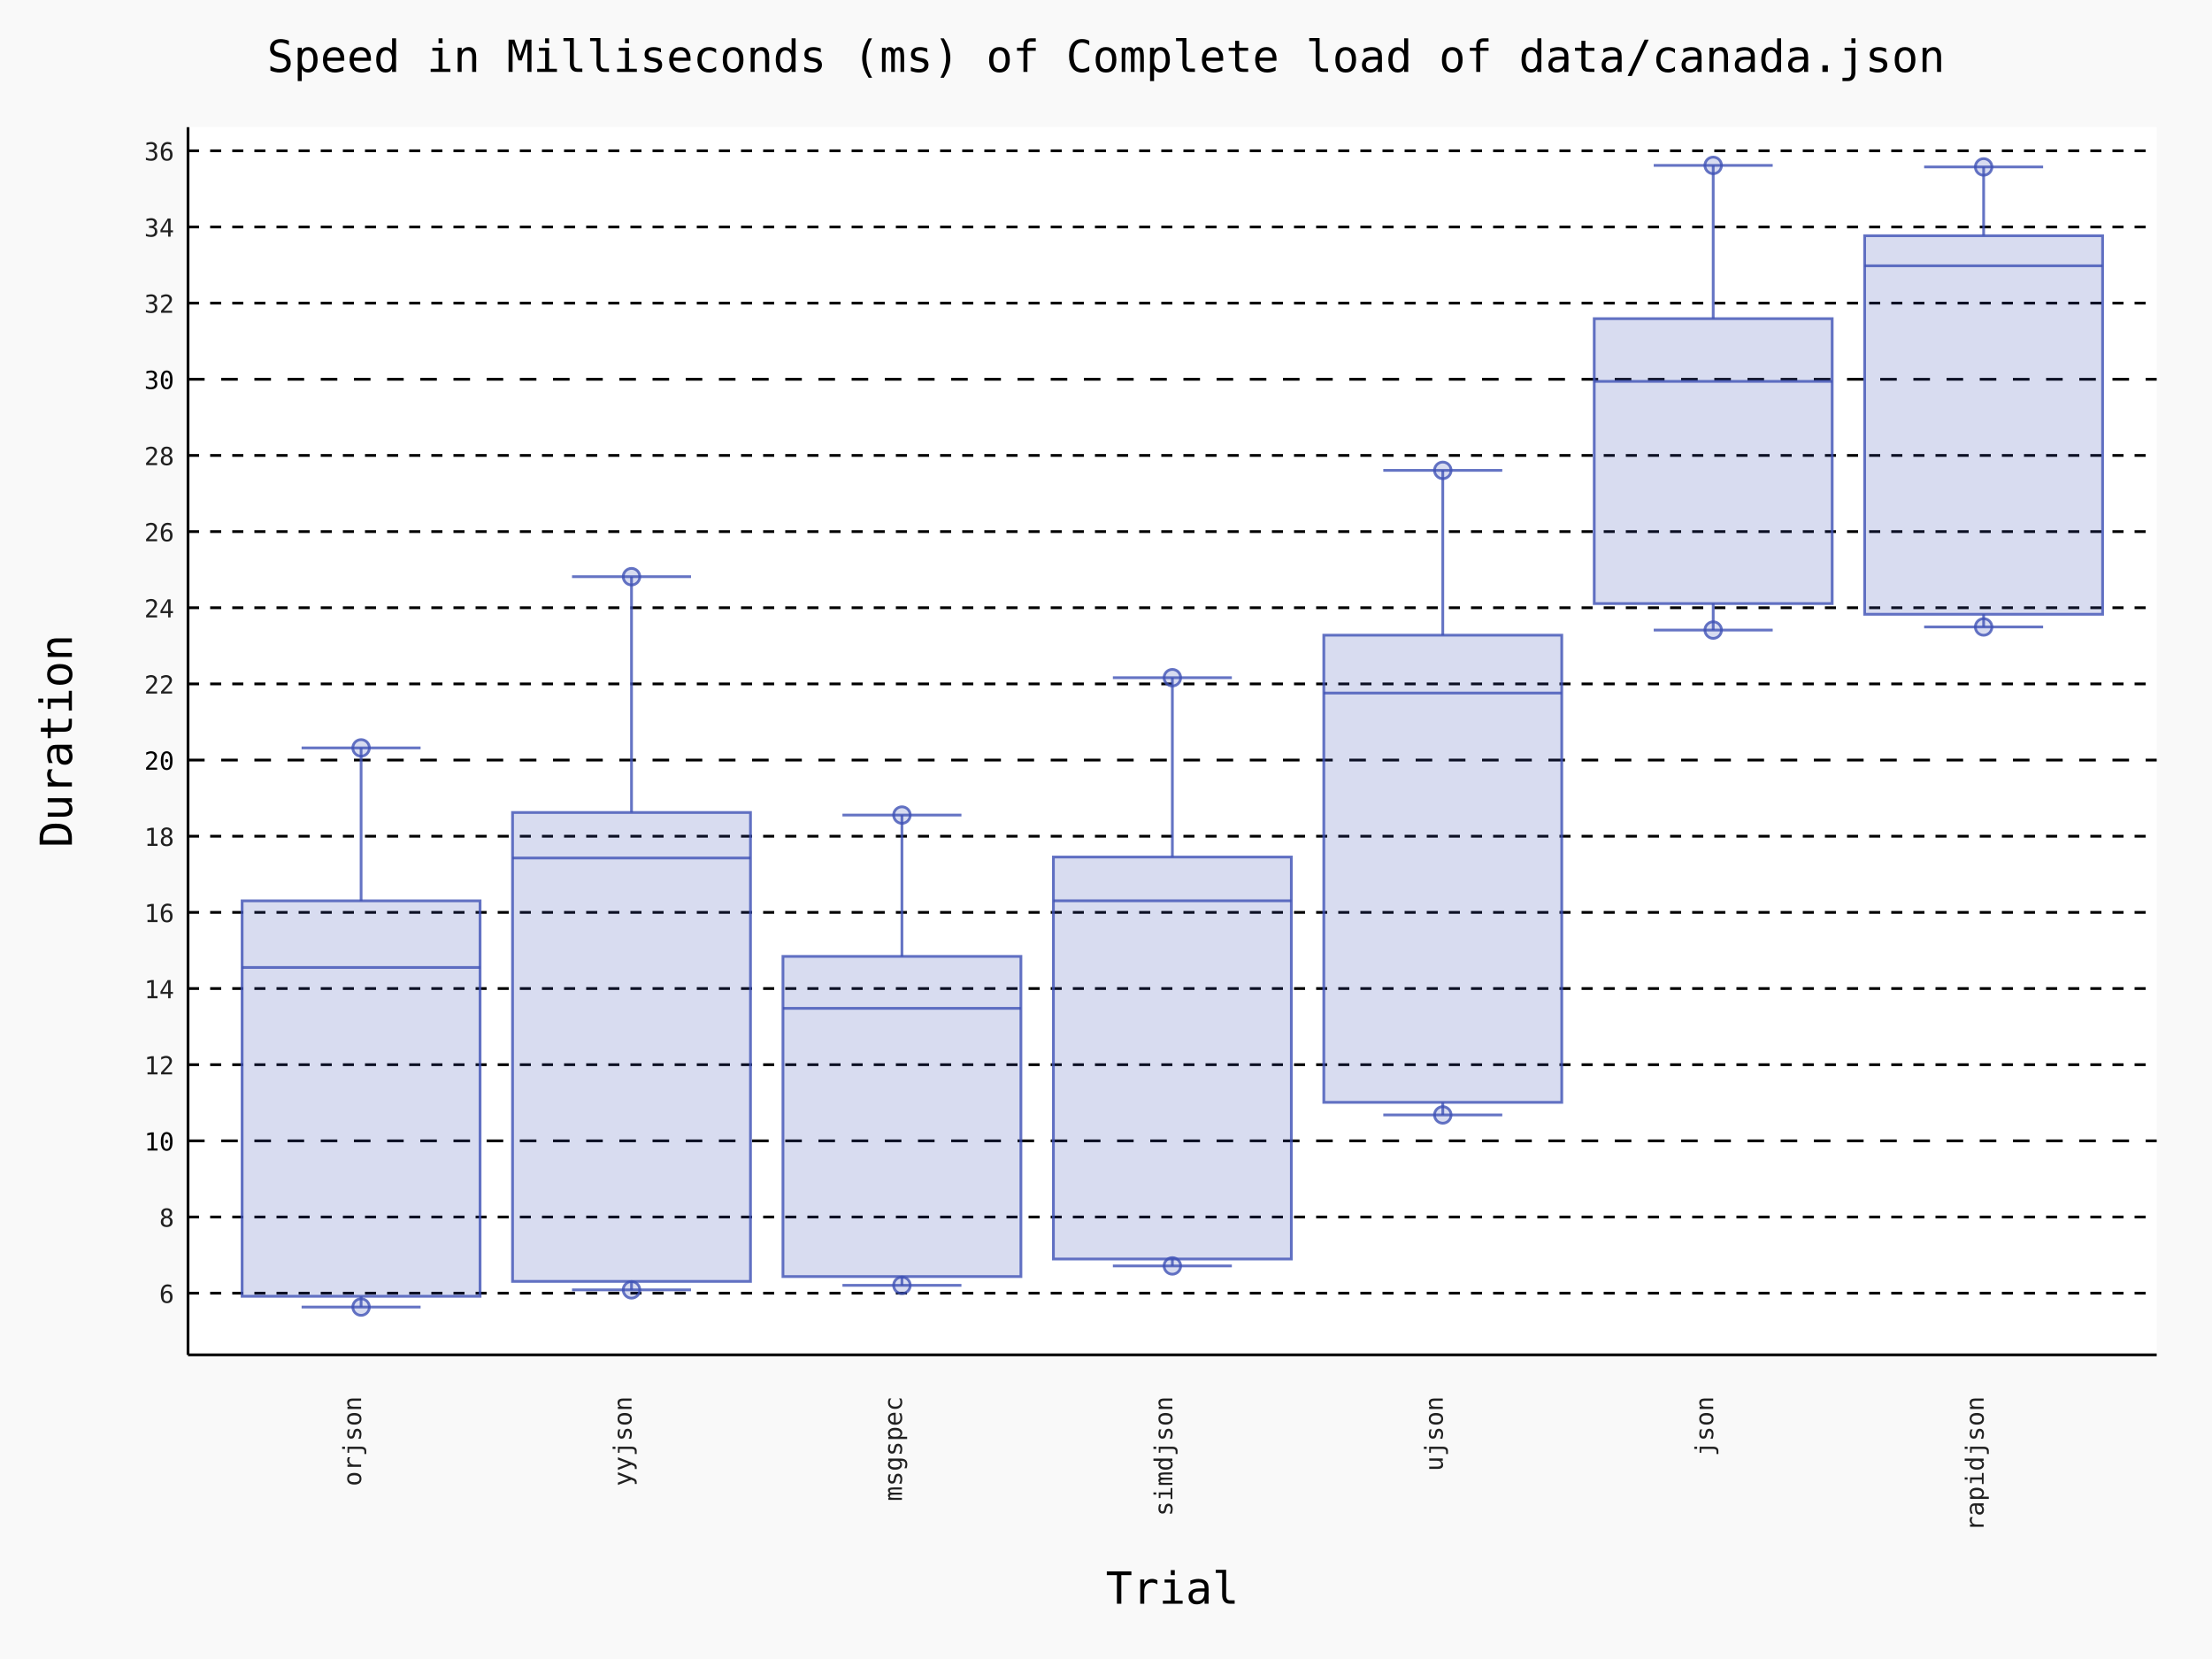
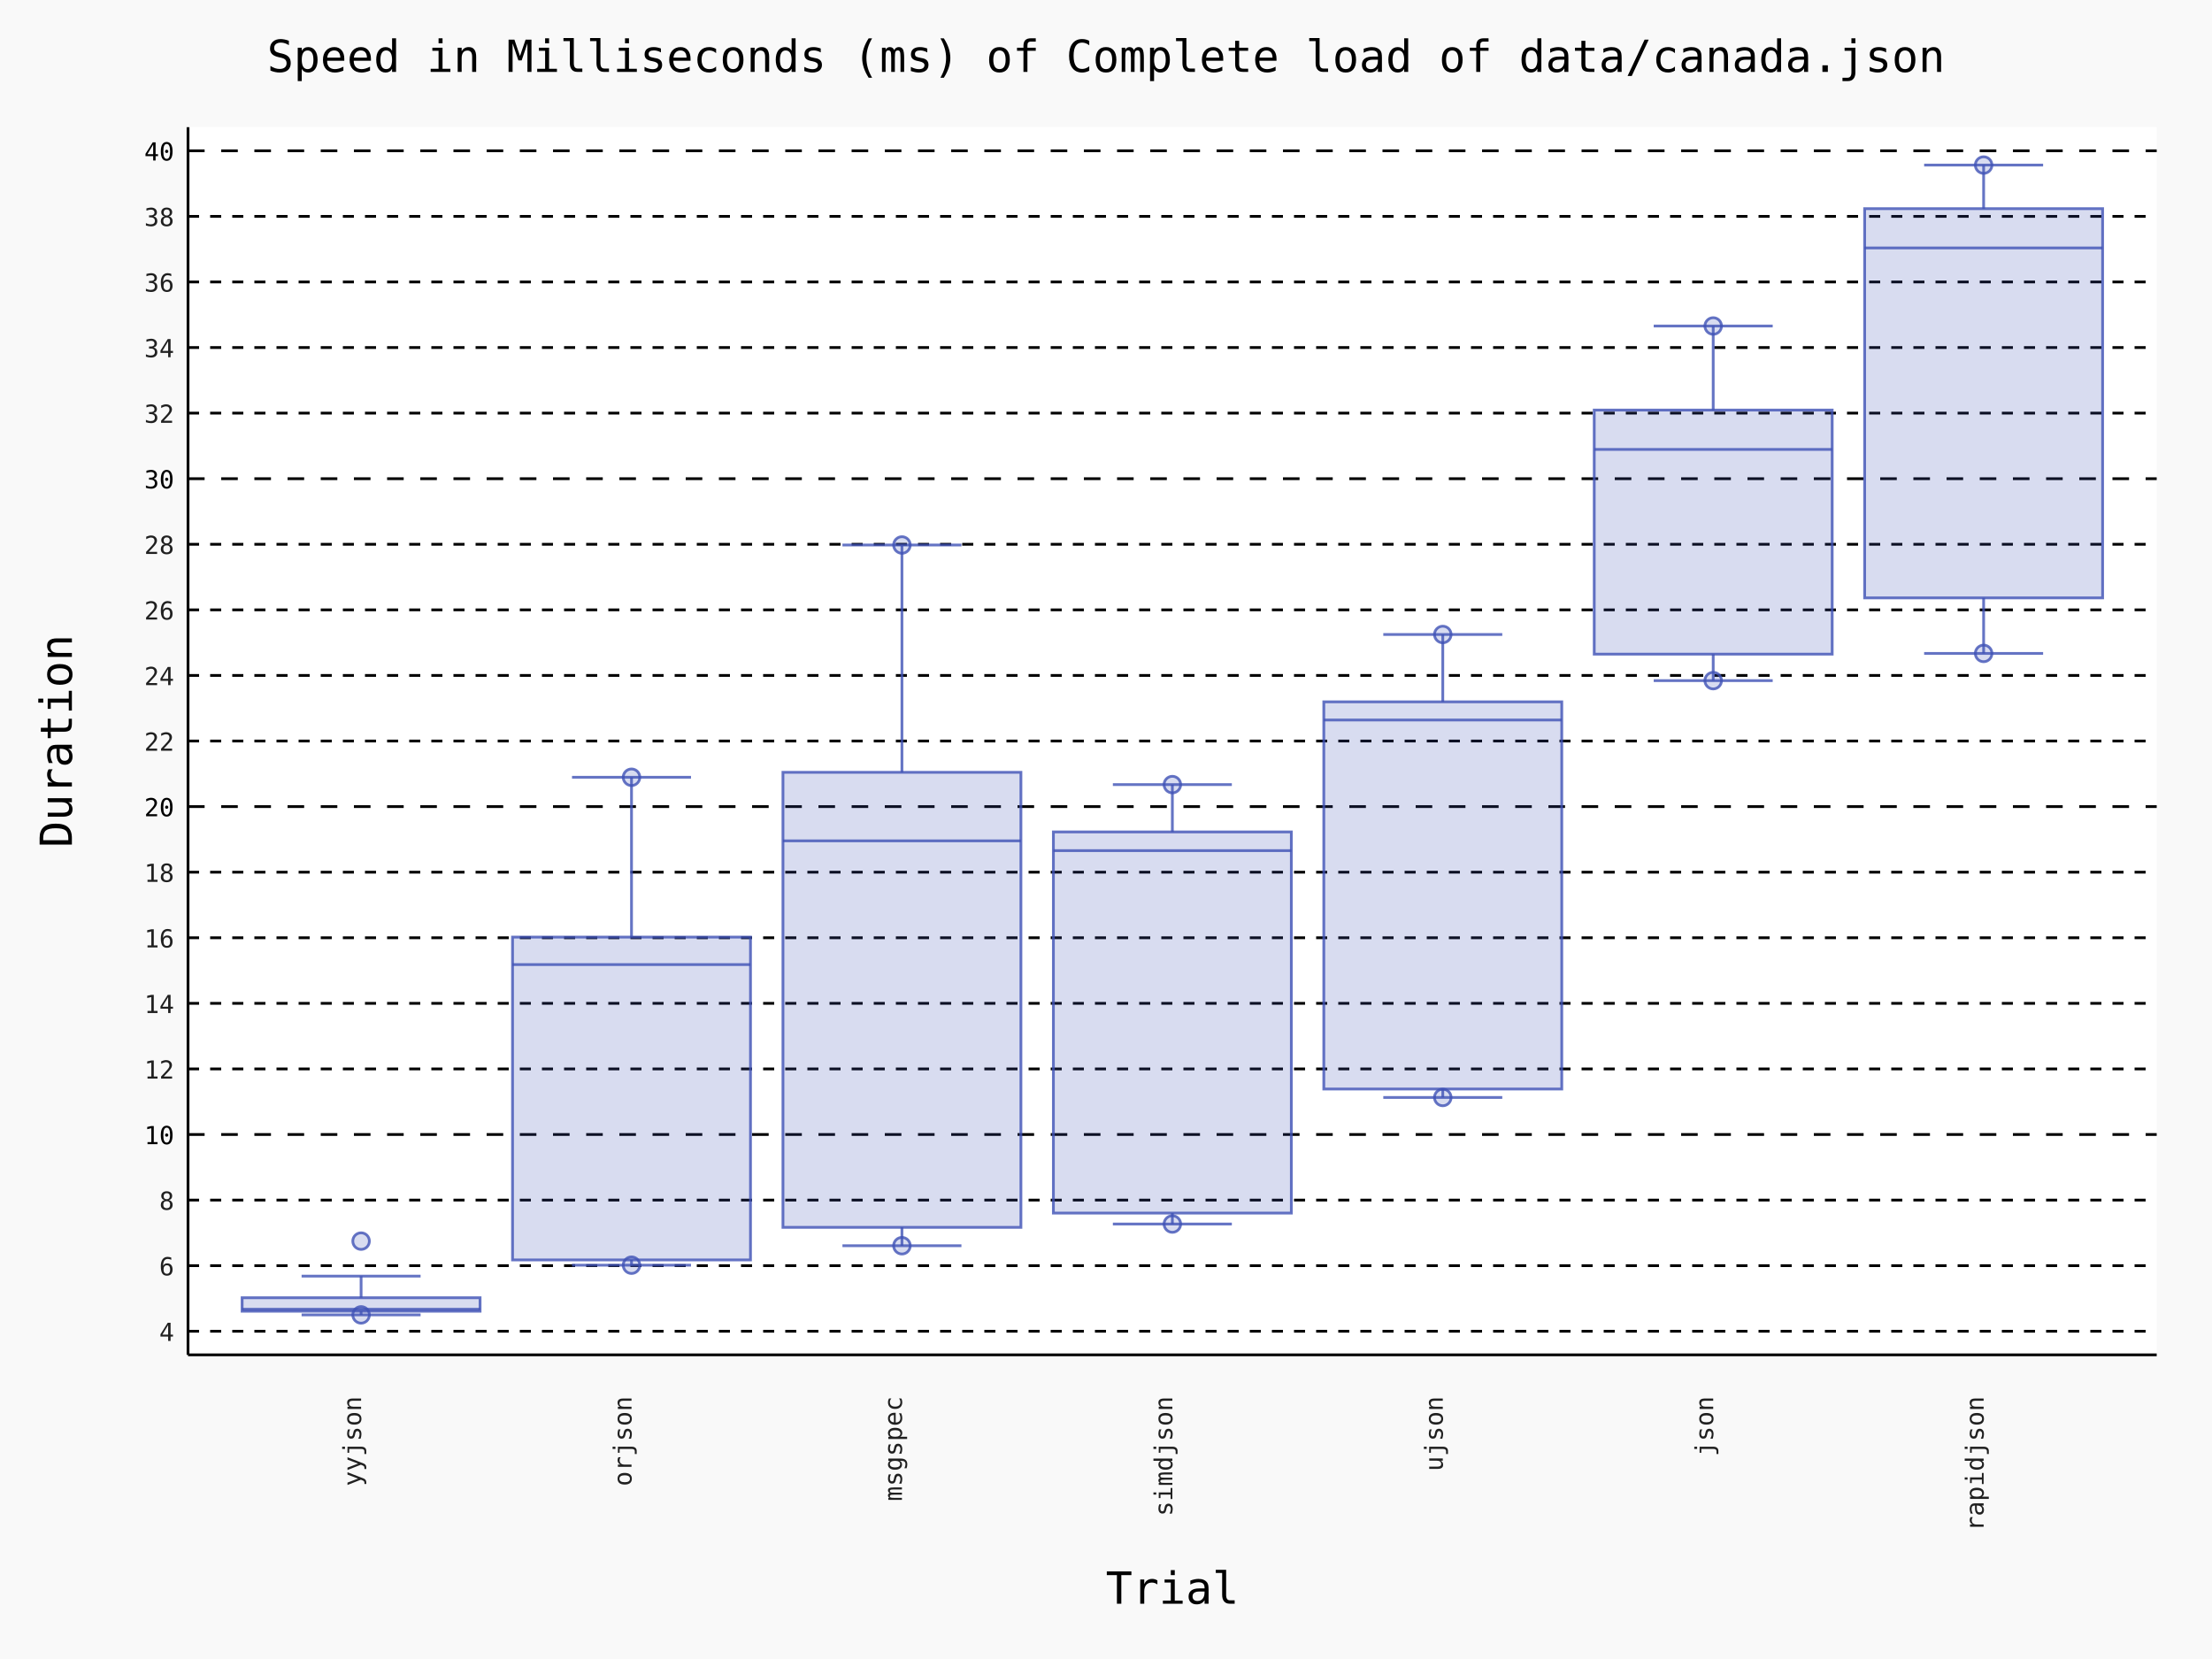
- <svg xmlns="http://www.w3.org/2000/svg" id="chart-11324f97-c682-4d9a-8ddb-fa06cfcb9feb" class="pygal-chart" viewBox="0 0 800 600">
+ <svg xmlns="http://www.w3.org/2000/svg" id="chart-8a5ea3bb-b44e-48c2-90ff-0b09fedede7c" class="pygal-chart" viewBox="0 0 800 600">
  <defs>
-     <style type="text/css">#chart-11324f97-c682-4d9a-8ddb-fa06cfcb9feb{-webkit-user-select:none;-webkit-font-smoothing:antialiased;font-family:Consolas,"Deja Vu Sans Mono","Bitstream Vera Sans Mono","Courier New",monospace}#chart-11324f97-c682-4d9a-8ddb-fa06cfcb9feb .title{font-family:Consolas,"Deja Vu Sans Mono","Bitstream Vera Sans Mono","Courier New",monospace;font-size:16px}#chart-11324f97-c682-4d9a-8ddb-fa06cfcb9feb .legends .legend text{font-family:Consolas,"Deja Vu Sans Mono","Bitstream Vera Sans Mono","Courier New",monospace;font-size:14px}#chart-11324f97-c682-4d9a-8ddb-fa06cfcb9feb .axis text{font-family:Consolas,"Deja Vu Sans Mono","Bitstream Vera Sans Mono","Courier New",monospace;font-size:10px}#chart-11324f97-c682-4d9a-8ddb-fa06cfcb9feb .axis text.major{font-family:Consolas,"Deja Vu Sans Mono","Bitstream Vera Sans Mono","Courier New",monospace;font-size:10px}#chart-11324f97-c682-4d9a-8ddb-fa06cfcb9feb .text-overlay text.value{font-family:Consolas,"Deja Vu Sans Mono","Bitstream Vera Sans Mono","Courier New",monospace;font-size:16px}#chart-11324f97-c682-4d9a-8ddb-fa06cfcb9feb .text-overlay text.label{font-family:Consolas,"Deja Vu Sans Mono","Bitstream Vera Sans Mono","Courier New",monospace;font-size:10px}#chart-11324f97-c682-4d9a-8ddb-fa06cfcb9feb .tooltip{font-family:Consolas,"Deja Vu Sans Mono","Bitstream Vera Sans Mono","Courier New",monospace;font-size:14px}#chart-11324f97-c682-4d9a-8ddb-fa06cfcb9feb text.no_data{font-family:Consolas,"Deja Vu Sans Mono","Bitstream Vera Sans Mono","Courier New",monospace;font-size:64px}
- #chart-11324f97-c682-4d9a-8ddb-fa06cfcb9feb{background-color:rgba(249,249,249,1)}#chart-11324f97-c682-4d9a-8ddb-fa06cfcb9feb path,#chart-11324f97-c682-4d9a-8ddb-fa06cfcb9feb line,#chart-11324f97-c682-4d9a-8ddb-fa06cfcb9feb rect,#chart-11324f97-c682-4d9a-8ddb-fa06cfcb9feb circle{-webkit-transition:150ms;-moz-transition:150ms;transition:150ms}#chart-11324f97-c682-4d9a-8ddb-fa06cfcb9feb .graph &gt; .background{fill:rgba(249,249,249,1)}#chart-11324f97-c682-4d9a-8ddb-fa06cfcb9feb .plot &gt; .background{fill:rgba(255,255,255,1)}#chart-11324f97-c682-4d9a-8ddb-fa06cfcb9feb .graph{fill:rgba(0,0,0,.87)}#chart-11324f97-c682-4d9a-8ddb-fa06cfcb9feb text.no_data{fill:rgba(0,0,0,1)}#chart-11324f97-c682-4d9a-8ddb-fa06cfcb9feb .title{fill:rgba(0,0,0,1)}#chart-11324f97-c682-4d9a-8ddb-fa06cfcb9feb .legends .legend text{fill:rgba(0,0,0,.87)}#chart-11324f97-c682-4d9a-8ddb-fa06cfcb9feb .legends .legend:hover text{fill:rgba(0,0,0,1)}#chart-11324f97-c682-4d9a-8ddb-fa06cfcb9feb .axis .line{stroke:rgba(0,0,0,1)}#chart-11324f97-c682-4d9a-8ddb-fa06cfcb9feb .axis .guide.line{stroke:rgba(0,0,0,.54)}#chart-11324f97-c682-4d9a-8ddb-fa06cfcb9feb .axis .major.line{stroke:rgba(0,0,0,.87)}#chart-11324f97-c682-4d9a-8ddb-fa06cfcb9feb .axis text.major{fill:rgba(0,0,0,1)}#chart-11324f97-c682-4d9a-8ddb-fa06cfcb9feb .axis.y .guides:hover .guide.line,#chart-11324f97-c682-4d9a-8ddb-fa06cfcb9feb .line-graph .axis.x .guides:hover .guide.line,#chart-11324f97-c682-4d9a-8ddb-fa06cfcb9feb .stackedline-graph .axis.x .guides:hover .guide.line,#chart-11324f97-c682-4d9a-8ddb-fa06cfcb9feb .xy-graph .axis.x .guides:hover .guide.line{stroke:rgba(0,0,0,1)}#chart-11324f97-c682-4d9a-8ddb-fa06cfcb9feb .axis .guides:hover text{fill:rgba(0,0,0,1)}#chart-11324f97-c682-4d9a-8ddb-fa06cfcb9feb .reactive{fill-opacity:.7;stroke-opacity:.8;stroke-width:1}#chart-11324f97-c682-4d9a-8ddb-fa06cfcb9feb .ci{stroke:rgba(0,0,0,.87)}#chart-11324f97-c682-4d9a-8ddb-fa06cfcb9feb .reactive.active,#chart-11324f97-c682-4d9a-8ddb-fa06cfcb9feb .active .reactive{fill-opacity:.8;stroke-opacity:.9;stroke-width:4}#chart-11324f97-c682-4d9a-8ddb-fa06cfcb9feb .ci .reactive.active{stroke-width:1.5}#chart-11324f97-c682-4d9a-8ddb-fa06cfcb9feb .series text{fill:rgba(0,0,0,1)}#chart-11324f97-c682-4d9a-8ddb-fa06cfcb9feb .tooltip rect{fill:rgba(255,255,255,1);stroke:rgba(0,0,0,1);-webkit-transition:opacity 150ms;-moz-transition:opacity 150ms;transition:opacity 150ms}#chart-11324f97-c682-4d9a-8ddb-fa06cfcb9feb .tooltip .label{fill:rgba(0,0,0,.87)}#chart-11324f97-c682-4d9a-8ddb-fa06cfcb9feb .tooltip .label{fill:rgba(0,0,0,.87)}#chart-11324f97-c682-4d9a-8ddb-fa06cfcb9feb .tooltip .legend{font-size:.8em;fill:rgba(0,0,0,.54)}#chart-11324f97-c682-4d9a-8ddb-fa06cfcb9feb .tooltip .x_label{font-size:.6em;fill:rgba(0,0,0,1)}#chart-11324f97-c682-4d9a-8ddb-fa06cfcb9feb .tooltip .xlink{font-size:.5em;text-decoration:underline}#chart-11324f97-c682-4d9a-8ddb-fa06cfcb9feb .tooltip .value{font-size:1.5em}#chart-11324f97-c682-4d9a-8ddb-fa06cfcb9feb .bound{font-size:.5em}#chart-11324f97-c682-4d9a-8ddb-fa06cfcb9feb .max-value{font-size:.75em;fill:rgba(0,0,0,.54)}#chart-11324f97-c682-4d9a-8ddb-fa06cfcb9feb .map-element{fill:rgba(255,255,255,1);stroke:rgba(0,0,0,.54) !important}#chart-11324f97-c682-4d9a-8ddb-fa06cfcb9feb .map-element .reactive{fill-opacity:inherit;stroke-opacity:inherit}#chart-11324f97-c682-4d9a-8ddb-fa06cfcb9feb .color-0,#chart-11324f97-c682-4d9a-8ddb-fa06cfcb9feb .color-0 a:visited{stroke:#3F51B5;fill:#3F51B5}#chart-11324f97-c682-4d9a-8ddb-fa06cfcb9feb .color-1,#chart-11324f97-c682-4d9a-8ddb-fa06cfcb9feb .color-1 a:visited{stroke:#3F51B5;fill:#3F51B5}#chart-11324f97-c682-4d9a-8ddb-fa06cfcb9feb .color-2,#chart-11324f97-c682-4d9a-8ddb-fa06cfcb9feb .color-2 a:visited{stroke:#3F51B5;fill:#3F51B5}#chart-11324f97-c682-4d9a-8ddb-fa06cfcb9feb .color-3,#chart-11324f97-c682-4d9a-8ddb-fa06cfcb9feb .color-3 a:visited{stroke:#3F51B5;fill:#3F51B5}#chart-11324f97-c682-4d9a-8ddb-fa06cfcb9feb .color-4,#chart-11324f97-c682-4d9a-8ddb-fa06cfcb9feb .color-4 a:visited{stroke:#3F51B5;fill:#3F51B5}#chart-11324f97-c682-4d9a-8ddb-fa06cfcb9feb .color-5,#chart-11324f97-c682-4d9a-8ddb-fa06cfcb9feb .color-5 a:visited{stroke:#3F51B5;fill:#3F51B5}#chart-11324f97-c682-4d9a-8ddb-fa06cfcb9feb .color-6,#chart-11324f97-c682-4d9a-8ddb-fa06cfcb9feb .color-6 a:visited{stroke:#3F51B5;fill:#3F51B5}#chart-11324f97-c682-4d9a-8ddb-fa06cfcb9feb .text-overlay .color-0 text{fill:black}#chart-11324f97-c682-4d9a-8ddb-fa06cfcb9feb .text-overlay .color-1 text{fill:black}#chart-11324f97-c682-4d9a-8ddb-fa06cfcb9feb .text-overlay .color-2 text{fill:black}#chart-11324f97-c682-4d9a-8ddb-fa06cfcb9feb .text-overlay .color-3 text{fill:black}#chart-11324f97-c682-4d9a-8ddb-fa06cfcb9feb .text-overlay .color-4 text{fill:black}#chart-11324f97-c682-4d9a-8ddb-fa06cfcb9feb .text-overlay .color-5 text{fill:black}#chart-11324f97-c682-4d9a-8ddb-fa06cfcb9feb .text-overlay .color-6 text{fill:black}
- #chart-11324f97-c682-4d9a-8ddb-fa06cfcb9feb text.no_data{text-anchor:middle}#chart-11324f97-c682-4d9a-8ddb-fa06cfcb9feb .guide.line{fill:none}#chart-11324f97-c682-4d9a-8ddb-fa06cfcb9feb .centered{text-anchor:middle}#chart-11324f97-c682-4d9a-8ddb-fa06cfcb9feb .title{text-anchor:middle}#chart-11324f97-c682-4d9a-8ddb-fa06cfcb9feb .legends .legend text{fill-opacity:1}#chart-11324f97-c682-4d9a-8ddb-fa06cfcb9feb .axis.x text{text-anchor:middle}#chart-11324f97-c682-4d9a-8ddb-fa06cfcb9feb .axis.x:not(.web) text[transform]{text-anchor:start}#chart-11324f97-c682-4d9a-8ddb-fa06cfcb9feb .axis.x:not(.web) text[transform].backwards{text-anchor:end}#chart-11324f97-c682-4d9a-8ddb-fa06cfcb9feb .axis.y text{text-anchor:end}#chart-11324f97-c682-4d9a-8ddb-fa06cfcb9feb .axis.y text[transform].backwards{text-anchor:start}#chart-11324f97-c682-4d9a-8ddb-fa06cfcb9feb .axis.y2 text{text-anchor:start}#chart-11324f97-c682-4d9a-8ddb-fa06cfcb9feb .axis.y2 text[transform].backwards{text-anchor:end}#chart-11324f97-c682-4d9a-8ddb-fa06cfcb9feb .axis .guide.line{stroke-dasharray:4,4;stroke:black}#chart-11324f97-c682-4d9a-8ddb-fa06cfcb9feb .axis .major.guide.line{stroke-dasharray:6,6;stroke:black}#chart-11324f97-c682-4d9a-8ddb-fa06cfcb9feb .horizontal .axis.y .guide.line,#chart-11324f97-c682-4d9a-8ddb-fa06cfcb9feb .horizontal .axis.y2 .guide.line,#chart-11324f97-c682-4d9a-8ddb-fa06cfcb9feb .vertical .axis.x .guide.line{opacity:0}#chart-11324f97-c682-4d9a-8ddb-fa06cfcb9feb .horizontal .axis.always_show .guide.line,#chart-11324f97-c682-4d9a-8ddb-fa06cfcb9feb .vertical .axis.always_show .guide.line{opacity:1 !important}#chart-11324f97-c682-4d9a-8ddb-fa06cfcb9feb .axis.y .guides:hover .guide.line,#chart-11324f97-c682-4d9a-8ddb-fa06cfcb9feb .axis.y2 .guides:hover .guide.line,#chart-11324f97-c682-4d9a-8ddb-fa06cfcb9feb .axis.x .guides:hover .guide.line{opacity:1}#chart-11324f97-c682-4d9a-8ddb-fa06cfcb9feb .axis .guides:hover text{opacity:1}#chart-11324f97-c682-4d9a-8ddb-fa06cfcb9feb .nofill{fill:none}#chart-11324f97-c682-4d9a-8ddb-fa06cfcb9feb .subtle-fill{fill-opacity:.2}#chart-11324f97-c682-4d9a-8ddb-fa06cfcb9feb .dot{stroke-width:1px;fill-opacity:1;stroke-opacity:1}#chart-11324f97-c682-4d9a-8ddb-fa06cfcb9feb .dot.active{stroke-width:5px}#chart-11324f97-c682-4d9a-8ddb-fa06cfcb9feb .dot.negative{fill:transparent}#chart-11324f97-c682-4d9a-8ddb-fa06cfcb9feb text,#chart-11324f97-c682-4d9a-8ddb-fa06cfcb9feb tspan{stroke:none !important}#chart-11324f97-c682-4d9a-8ddb-fa06cfcb9feb .series text.active{opacity:1}#chart-11324f97-c682-4d9a-8ddb-fa06cfcb9feb .tooltip rect{fill-opacity:.95;stroke-width:.5}#chart-11324f97-c682-4d9a-8ddb-fa06cfcb9feb .tooltip text{fill-opacity:1}#chart-11324f97-c682-4d9a-8ddb-fa06cfcb9feb .showable{visibility:hidden}#chart-11324f97-c682-4d9a-8ddb-fa06cfcb9feb .showable.shown{visibility:visible}#chart-11324f97-c682-4d9a-8ddb-fa06cfcb9feb .gauge-background{fill:rgba(229,229,229,1);stroke:none}#chart-11324f97-c682-4d9a-8ddb-fa06cfcb9feb .bg-lines{stroke:rgba(249,249,249,1);stroke-width:2px}
+     <style type="text/css">#chart-8a5ea3bb-b44e-48c2-90ff-0b09fedede7c{-webkit-user-select:none;-webkit-font-smoothing:antialiased;font-family:Consolas,"Deja Vu Sans Mono","Bitstream Vera Sans Mono","Courier New",monospace}#chart-8a5ea3bb-b44e-48c2-90ff-0b09fedede7c .title{font-family:Consolas,"Deja Vu Sans Mono","Bitstream Vera Sans Mono","Courier New",monospace;font-size:16px}#chart-8a5ea3bb-b44e-48c2-90ff-0b09fedede7c .legends .legend text{font-family:Consolas,"Deja Vu Sans Mono","Bitstream Vera Sans Mono","Courier New",monospace;font-size:14px}#chart-8a5ea3bb-b44e-48c2-90ff-0b09fedede7c .axis text{font-family:Consolas,"Deja Vu Sans Mono","Bitstream Vera Sans Mono","Courier New",monospace;font-size:10px}#chart-8a5ea3bb-b44e-48c2-90ff-0b09fedede7c .axis text.major{font-family:Consolas,"Deja Vu Sans Mono","Bitstream Vera Sans Mono","Courier New",monospace;font-size:10px}#chart-8a5ea3bb-b44e-48c2-90ff-0b09fedede7c .text-overlay text.value{font-family:Consolas,"Deja Vu Sans Mono","Bitstream Vera Sans Mono","Courier New",monospace;font-size:16px}#chart-8a5ea3bb-b44e-48c2-90ff-0b09fedede7c .text-overlay text.label{font-family:Consolas,"Deja Vu Sans Mono","Bitstream Vera Sans Mono","Courier New",monospace;font-size:10px}#chart-8a5ea3bb-b44e-48c2-90ff-0b09fedede7c .tooltip{font-family:Consolas,"Deja Vu Sans Mono","Bitstream Vera Sans Mono","Courier New",monospace;font-size:14px}#chart-8a5ea3bb-b44e-48c2-90ff-0b09fedede7c text.no_data{font-family:Consolas,"Deja Vu Sans Mono","Bitstream Vera Sans Mono","Courier New",monospace;font-size:64px}
+ #chart-8a5ea3bb-b44e-48c2-90ff-0b09fedede7c{background-color:rgba(249,249,249,1)}#chart-8a5ea3bb-b44e-48c2-90ff-0b09fedede7c path,#chart-8a5ea3bb-b44e-48c2-90ff-0b09fedede7c line,#chart-8a5ea3bb-b44e-48c2-90ff-0b09fedede7c rect,#chart-8a5ea3bb-b44e-48c2-90ff-0b09fedede7c circle{-webkit-transition:150ms;-moz-transition:150ms;transition:150ms}#chart-8a5ea3bb-b44e-48c2-90ff-0b09fedede7c .graph &gt; .background{fill:rgba(249,249,249,1)}#chart-8a5ea3bb-b44e-48c2-90ff-0b09fedede7c .plot &gt; .background{fill:rgba(255,255,255,1)}#chart-8a5ea3bb-b44e-48c2-90ff-0b09fedede7c .graph{fill:rgba(0,0,0,.87)}#chart-8a5ea3bb-b44e-48c2-90ff-0b09fedede7c text.no_data{fill:rgba(0,0,0,1)}#chart-8a5ea3bb-b44e-48c2-90ff-0b09fedede7c .title{fill:rgba(0,0,0,1)}#chart-8a5ea3bb-b44e-48c2-90ff-0b09fedede7c .legends .legend text{fill:rgba(0,0,0,.87)}#chart-8a5ea3bb-b44e-48c2-90ff-0b09fedede7c .legends .legend:hover text{fill:rgba(0,0,0,1)}#chart-8a5ea3bb-b44e-48c2-90ff-0b09fedede7c .axis .line{stroke:rgba(0,0,0,1)}#chart-8a5ea3bb-b44e-48c2-90ff-0b09fedede7c .axis .guide.line{stroke:rgba(0,0,0,.54)}#chart-8a5ea3bb-b44e-48c2-90ff-0b09fedede7c .axis .major.line{stroke:rgba(0,0,0,.87)}#chart-8a5ea3bb-b44e-48c2-90ff-0b09fedede7c .axis text.major{fill:rgba(0,0,0,1)}#chart-8a5ea3bb-b44e-48c2-90ff-0b09fedede7c .axis.y .guides:hover .guide.line,#chart-8a5ea3bb-b44e-48c2-90ff-0b09fedede7c .line-graph .axis.x .guides:hover .guide.line,#chart-8a5ea3bb-b44e-48c2-90ff-0b09fedede7c .stackedline-graph .axis.x .guides:hover .guide.line,#chart-8a5ea3bb-b44e-48c2-90ff-0b09fedede7c .xy-graph .axis.x .guides:hover .guide.line{stroke:rgba(0,0,0,1)}#chart-8a5ea3bb-b44e-48c2-90ff-0b09fedede7c .axis .guides:hover text{fill:rgba(0,0,0,1)}#chart-8a5ea3bb-b44e-48c2-90ff-0b09fedede7c .reactive{fill-opacity:.7;stroke-opacity:.8;stroke-width:1}#chart-8a5ea3bb-b44e-48c2-90ff-0b09fedede7c .ci{stroke:rgba(0,0,0,.87)}#chart-8a5ea3bb-b44e-48c2-90ff-0b09fedede7c .reactive.active,#chart-8a5ea3bb-b44e-48c2-90ff-0b09fedede7c .active .reactive{fill-opacity:.8;stroke-opacity:.9;stroke-width:4}#chart-8a5ea3bb-b44e-48c2-90ff-0b09fedede7c .ci .reactive.active{stroke-width:1.5}#chart-8a5ea3bb-b44e-48c2-90ff-0b09fedede7c .series text{fill:rgba(0,0,0,1)}#chart-8a5ea3bb-b44e-48c2-90ff-0b09fedede7c .tooltip rect{fill:rgba(255,255,255,1);stroke:rgba(0,0,0,1);-webkit-transition:opacity 150ms;-moz-transition:opacity 150ms;transition:opacity 150ms}#chart-8a5ea3bb-b44e-48c2-90ff-0b09fedede7c .tooltip .label{fill:rgba(0,0,0,.87)}#chart-8a5ea3bb-b44e-48c2-90ff-0b09fedede7c .tooltip .label{fill:rgba(0,0,0,.87)}#chart-8a5ea3bb-b44e-48c2-90ff-0b09fedede7c .tooltip .legend{font-size:.8em;fill:rgba(0,0,0,.54)}#chart-8a5ea3bb-b44e-48c2-90ff-0b09fedede7c .tooltip .x_label{font-size:.6em;fill:rgba(0,0,0,1)}#chart-8a5ea3bb-b44e-48c2-90ff-0b09fedede7c .tooltip .xlink{font-size:.5em;text-decoration:underline}#chart-8a5ea3bb-b44e-48c2-90ff-0b09fedede7c .tooltip .value{font-size:1.5em}#chart-8a5ea3bb-b44e-48c2-90ff-0b09fedede7c .bound{font-size:.5em}#chart-8a5ea3bb-b44e-48c2-90ff-0b09fedede7c .max-value{font-size:.75em;fill:rgba(0,0,0,.54)}#chart-8a5ea3bb-b44e-48c2-90ff-0b09fedede7c .map-element{fill:rgba(255,255,255,1);stroke:rgba(0,0,0,.54) !important}#chart-8a5ea3bb-b44e-48c2-90ff-0b09fedede7c .map-element .reactive{fill-opacity:inherit;stroke-opacity:inherit}#chart-8a5ea3bb-b44e-48c2-90ff-0b09fedede7c .color-0,#chart-8a5ea3bb-b44e-48c2-90ff-0b09fedede7c .color-0 a:visited{stroke:#3F51B5;fill:#3F51B5}#chart-8a5ea3bb-b44e-48c2-90ff-0b09fedede7c .color-1,#chart-8a5ea3bb-b44e-48c2-90ff-0b09fedede7c .color-1 a:visited{stroke:#3F51B5;fill:#3F51B5}#chart-8a5ea3bb-b44e-48c2-90ff-0b09fedede7c .color-2,#chart-8a5ea3bb-b44e-48c2-90ff-0b09fedede7c .color-2 a:visited{stroke:#3F51B5;fill:#3F51B5}#chart-8a5ea3bb-b44e-48c2-90ff-0b09fedede7c .color-3,#chart-8a5ea3bb-b44e-48c2-90ff-0b09fedede7c .color-3 a:visited{stroke:#3F51B5;fill:#3F51B5}#chart-8a5ea3bb-b44e-48c2-90ff-0b09fedede7c .color-4,#chart-8a5ea3bb-b44e-48c2-90ff-0b09fedede7c .color-4 a:visited{stroke:#3F51B5;fill:#3F51B5}#chart-8a5ea3bb-b44e-48c2-90ff-0b09fedede7c .color-5,#chart-8a5ea3bb-b44e-48c2-90ff-0b09fedede7c .color-5 a:visited{stroke:#3F51B5;fill:#3F51B5}#chart-8a5ea3bb-b44e-48c2-90ff-0b09fedede7c .color-6,#chart-8a5ea3bb-b44e-48c2-90ff-0b09fedede7c .color-6 a:visited{stroke:#3F51B5;fill:#3F51B5}#chart-8a5ea3bb-b44e-48c2-90ff-0b09fedede7c .text-overlay .color-0 text{fill:black}#chart-8a5ea3bb-b44e-48c2-90ff-0b09fedede7c .text-overlay .color-1 text{fill:black}#chart-8a5ea3bb-b44e-48c2-90ff-0b09fedede7c .text-overlay .color-2 text{fill:black}#chart-8a5ea3bb-b44e-48c2-90ff-0b09fedede7c .text-overlay .color-3 text{fill:black}#chart-8a5ea3bb-b44e-48c2-90ff-0b09fedede7c .text-overlay .color-4 text{fill:black}#chart-8a5ea3bb-b44e-48c2-90ff-0b09fedede7c .text-overlay .color-5 text{fill:black}#chart-8a5ea3bb-b44e-48c2-90ff-0b09fedede7c .text-overlay .color-6 text{fill:black}
+ #chart-8a5ea3bb-b44e-48c2-90ff-0b09fedede7c text.no_data{text-anchor:middle}#chart-8a5ea3bb-b44e-48c2-90ff-0b09fedede7c .guide.line{fill:none}#chart-8a5ea3bb-b44e-48c2-90ff-0b09fedede7c .centered{text-anchor:middle}#chart-8a5ea3bb-b44e-48c2-90ff-0b09fedede7c .title{text-anchor:middle}#chart-8a5ea3bb-b44e-48c2-90ff-0b09fedede7c .legends .legend text{fill-opacity:1}#chart-8a5ea3bb-b44e-48c2-90ff-0b09fedede7c .axis.x text{text-anchor:middle}#chart-8a5ea3bb-b44e-48c2-90ff-0b09fedede7c .axis.x:not(.web) text[transform]{text-anchor:start}#chart-8a5ea3bb-b44e-48c2-90ff-0b09fedede7c .axis.x:not(.web) text[transform].backwards{text-anchor:end}#chart-8a5ea3bb-b44e-48c2-90ff-0b09fedede7c .axis.y text{text-anchor:end}#chart-8a5ea3bb-b44e-48c2-90ff-0b09fedede7c .axis.y text[transform].backwards{text-anchor:start}#chart-8a5ea3bb-b44e-48c2-90ff-0b09fedede7c .axis.y2 text{text-anchor:start}#chart-8a5ea3bb-b44e-48c2-90ff-0b09fedede7c .axis.y2 text[transform].backwards{text-anchor:end}#chart-8a5ea3bb-b44e-48c2-90ff-0b09fedede7c .axis .guide.line{stroke-dasharray:4,4;stroke:black}#chart-8a5ea3bb-b44e-48c2-90ff-0b09fedede7c .axis .major.guide.line{stroke-dasharray:6,6;stroke:black}#chart-8a5ea3bb-b44e-48c2-90ff-0b09fedede7c .horizontal .axis.y .guide.line,#chart-8a5ea3bb-b44e-48c2-90ff-0b09fedede7c .horizontal .axis.y2 .guide.line,#chart-8a5ea3bb-b44e-48c2-90ff-0b09fedede7c .vertical .axis.x .guide.line{opacity:0}#chart-8a5ea3bb-b44e-48c2-90ff-0b09fedede7c .horizontal .axis.always_show .guide.line,#chart-8a5ea3bb-b44e-48c2-90ff-0b09fedede7c .vertical .axis.always_show .guide.line{opacity:1 !important}#chart-8a5ea3bb-b44e-48c2-90ff-0b09fedede7c .axis.y .guides:hover .guide.line,#chart-8a5ea3bb-b44e-48c2-90ff-0b09fedede7c .axis.y2 .guides:hover .guide.line,#chart-8a5ea3bb-b44e-48c2-90ff-0b09fedede7c .axis.x .guides:hover .guide.line{opacity:1}#chart-8a5ea3bb-b44e-48c2-90ff-0b09fedede7c .axis .guides:hover text{opacity:1}#chart-8a5ea3bb-b44e-48c2-90ff-0b09fedede7c .nofill{fill:none}#chart-8a5ea3bb-b44e-48c2-90ff-0b09fedede7c .subtle-fill{fill-opacity:.2}#chart-8a5ea3bb-b44e-48c2-90ff-0b09fedede7c .dot{stroke-width:1px;fill-opacity:1;stroke-opacity:1}#chart-8a5ea3bb-b44e-48c2-90ff-0b09fedede7c .dot.active{stroke-width:5px}#chart-8a5ea3bb-b44e-48c2-90ff-0b09fedede7c .dot.negative{fill:transparent}#chart-8a5ea3bb-b44e-48c2-90ff-0b09fedede7c text,#chart-8a5ea3bb-b44e-48c2-90ff-0b09fedede7c tspan{stroke:none !important}#chart-8a5ea3bb-b44e-48c2-90ff-0b09fedede7c .series text.active{opacity:1}#chart-8a5ea3bb-b44e-48c2-90ff-0b09fedede7c .tooltip rect{fill-opacity:.95;stroke-width:.5}#chart-8a5ea3bb-b44e-48c2-90ff-0b09fedede7c .tooltip text{fill-opacity:1}#chart-8a5ea3bb-b44e-48c2-90ff-0b09fedede7c .showable{visibility:hidden}#chart-8a5ea3bb-b44e-48c2-90ff-0b09fedede7c .showable.shown{visibility:visible}#chart-8a5ea3bb-b44e-48c2-90ff-0b09fedede7c .gauge-background{fill:rgba(229,229,229,1);stroke:none}#chart-8a5ea3bb-b44e-48c2-90ff-0b09fedede7c .bg-lines{stroke:rgba(249,249,249,1);stroke-width:2px}
.tooltip .value{font-size:1em !important}.axis text{font-size:9px !important}</style>
  </defs>
  <g class="graph custombox-graph vertical">
    <rect x="0" y="0" width="800" height="600" class="background" />
    <g transform="translate(68, 46)" class="plot">
      <rect x="0" y="0" width="712.0" height="444.0" class="background" />
      <g class="axis y always_show">
        <path d="M0 444 h712" class="line" />
        <g class="guides">
-           <path d="M0 421.69 h712" class="guide line" />
-           <text x="-5" y="425.19" class="">6</text>
-         </g>
-         <g class="guides">
-           <path d="M0 394.146 h712" class="guide line" />
-           <text x="-5" y="397.646" class="">8</text>
-         </g>
-         <g class="guides">
-           <path d="M0 366.603 h712" class="major guide line" />
-           <text x="-5" y="370.103" class="major">10</text>
-         </g>
-         <g class="guides">
-           <path d="M0 339.06 h712" class="guide line" />
-           <text x="-5" y="342.56" class="">12</text>
-         </g>
-         <g class="guides">
-           <path d="M0 311.516 h712" class="guide line" />
-           <text x="-5" y="315.016" class="">14</text>
-         </g>
-         <g class="guides">
-           <path d="M0 283.973 h712" class="guide line" />
-           <text x="-5" y="287.473" class="">16</text>
-         </g>
-         <g class="guides">
-           <path d="M0 256.429 h712" class="guide line" />
-           <text x="-5" y="259.929" class="">18</text>
-         </g>
-         <g class="guides">
-           <path d="M0 228.886 h712" class="major guide line" />
-           <text x="-5" y="232.386" class="major">20</text>
-         </g>
-         <g class="guides">
-           <path d="M0 201.342 h712" class="guide line" />
-           <text x="-5" y="204.842" class="">22</text>
-         </g>
-         <g class="guides">
-           <path d="M0 173.799 h712" class="guide line" />
-           <text x="-5" y="177.299" class="">24</text>
-         </g>
-         <g class="guides">
-           <path d="M0 146.256 h712" class="guide line" />
-           <text x="-5" y="149.756" class="">26</text>
-         </g>
-         <g class="guides">
-           <path d="M0 118.712 h712" class="guide line" />
-           <text x="-5" y="122.212" class="">28</text>
-         </g>
-         <g class="guides">
-           <path d="M0 91.169 h712" class="major guide line" />
-           <text x="-5" y="94.669" class="major">30</text>
-         </g>
-         <g class="guides">
-           <path d="M0 63.625 h712" class="guide line" />
-           <text x="-5" y="67.125" class="">32</text>
-         </g>
-         <g class="guides">
-           <path d="M0 36.082 h712" class="guide line" />
-           <text x="-5" y="39.582" class="">34</text>
-         </g>
-         <g class="guides">
-           <path d="M0 8.538 h712" class="guide line" />
-           <text x="-5" y="12.038" class="">36</text>
+           <path d="M0 435.462 h712" class="guide line" />
+           <text x="-5" y="438.962" class="">4</text>
+         </g>
+         <g class="guides">
+           <path d="M0 411.744 h712" class="guide line" />
+           <text x="-5" y="415.244" class="">6</text>
+         </g>
+         <g class="guides">
+           <path d="M0 388.026 h712" class="guide line" />
+           <text x="-5" y="391.526" class="">8</text>
+         </g>
+         <g class="guides">
+           <path d="M0 364.308 h712" class="major guide line" />
+           <text x="-5" y="367.808" class="major">10</text>
+         </g>
+         <g class="guides">
+           <path d="M0 340.59 h712" class="guide line" />
+           <text x="-5" y="344.09" class="">12</text>
+         </g>
+         <g class="guides">
+           <path d="M0 316.872 h712" class="guide line" />
+           <text x="-5" y="320.372" class="">14</text>
+         </g>
+         <g class="guides">
+           <path d="M0 293.154 h712" class="guide line" />
+           <text x="-5" y="296.654" class="">16</text>
+         </g>
+         <g class="guides">
+           <path d="M0 269.436 h712" class="guide line" />
+           <text x="-5" y="272.936" class="">18</text>
+         </g>
+         <g class="guides">
+           <path d="M0 245.718 h712" class="major guide line" />
+           <text x="-5" y="249.218" class="major">20</text>
+         </g>
+         <g class="guides">
+           <path d="M0 222 h712" class="guide line" />
+           <text x="-5" y="225.5" class="">22</text>
+         </g>
+         <g class="guides">
+           <path d="M0 198.282 h712" class="guide line" />
+           <text x="-5" y="201.782" class="">24</text>
+         </g>
+         <g class="guides">
+           <path d="M0 174.564 h712" class="guide line" />
+           <text x="-5" y="178.064" class="">26</text>
+         </g>
+         <g class="guides">
+           <path d="M0 150.846 h712" class="guide line" />
+           <text x="-5" y="154.346" class="">28</text>
+         </g>
+         <g class="guides">
+           <path d="M0 127.128 h712" class="major guide line" />
+           <text x="-5" y="130.628" class="major">30</text>
+         </g>
+         <g class="guides">
+           <path d="M0 103.41 h712" class="guide line" />
+           <text x="-5" y="106.91" class="">32</text>
+         </g>
+         <g class="guides">
+           <path d="M0 79.692 h712" class="guide line" />
+           <text x="-5" y="83.192" class="">34</text>
+         </g>
+         <g class="guides">
+           <path d="M0 55.974 h712" class="guide line" />
+           <text x="-5" y="59.474" class="">36</text>
+         </g>
+         <g class="guides">
+           <path d="M0 32.256 h712" class="guide line" />
+           <text x="-5" y="35.756" class="">38</text>
+         </g>
+         <g class="guides">
+           <path d="M0 8.538 h712" class="major guide line" />
+           <text x="-5" y="12.038" class="major">40</text>
        </g>
      </g>
      <g class="axis x">
        <path d="M0 0 v444" class="line" />
        <g class="guides">
          <path d="M62.593 0 v444" class="guide line" />
-           <text x="62.593" y="459.0" class="backwards" transform="rotate(270 62.59341 459)">orjson</text>
+           <text x="62.593" y="459.0" class="backwards" transform="rotate(270 62.59341 459)">yyjson</text>
        </g>
        <g class="guides">
          <path d="M160.396 0 v444" class="guide line" />
-           <text x="160.396" y="459.0" class="backwards" transform="rotate(270 160.3956 459)">yyjson</text>
+           <text x="160.396" y="459.0" class="backwards" transform="rotate(270 160.3956 459)">orjson</text>
        </g>
        <g class="guides">
          <path d="M258.198 0 v444" class="guide line" />
          <text x="258.198" y="459.0" class="backwards" transform="rotate(270 258.1978 459)">msgspec</text>
        </g>
        <g class="guides">
          <path d="M356 0 v444" class="guide line" />
          <text x="356.0" y="459.0" class="backwards" transform="rotate(270 356 459)">simdjson</text>
        </g>
        <g class="guides">
          <path d="M453.802 0 v444" class="guide line" />
          <text x="453.802" y="459.0" class="backwards" transform="rotate(270 453.8022 459)">ujson</text>
        </g>
        <g class="guides">
          <path d="M551.604 0 v444" class="guide line" />
          <text x="551.604" y="459.0" class="backwards" transform="rotate(270 551.6044 459)">json</text>
        </g>
        <g class="guides">
          <path d="M649.407 0 v444" class="guide line" />
          <text x="649.407" y="459.0" class="backwards" transform="rotate(270 649.4066 459)">rapidjson</text>
        </g>
      </g>
      <g class="series serie-0 color-0">
        <g class="boxes">
          <g class="box">
-             <path stroke-width="3" d="M41.077 426.712 L84.11 426.712" class="reactive tooltip-trigger" />
-             <path stroke-width="3" d="M19.56 303.897 L105.626 303.897" class="reactive tooltip-trigger" />
-             <path stroke-width="3" d="M41.077 224.49 L84.11 224.49" class="reactive tooltip-trigger" />
-             <path stroke-width="2" d="M62.593 426.712 L62.593 422.824" class="reactive tooltip-trigger" />
-             <path stroke-width="2" d="M62.593 224.49 L62.593 279.794" class="reactive tooltip-trigger" />
-             <rect x="19.56" y="279.794" height="143.029" width="86.066" class="subtle-fill reactive tooltip-trigger" />
-             <circle cx="62.593" cy="426.712" r="3" class="subtle-fill reactive tooltip-trigger" />
-             <circle cx="62.593" cy="224.49" r="3" class="subtle-fill reactive tooltip-trigger" />
+             <path stroke-width="3" d="M41.077 429.543 L84.11 429.543" class="reactive tooltip-trigger" />
+             <path stroke-width="3" d="M19.56 427.509 L105.626 427.509" class="reactive tooltip-trigger" />
+             <path stroke-width="3" d="M41.077 415.527 L84.11 415.527" class="reactive tooltip-trigger" />
+             <path stroke-width="2" d="M62.593 429.543 L62.593 428.219" class="reactive tooltip-trigger" />
+             <path stroke-width="2" d="M62.593 415.527 L62.593 423.342" class="reactive tooltip-trigger" />
+             <rect x="19.56" y="423.342" height="4.877" width="86.066" class="subtle-fill reactive tooltip-trigger" />
+             <circle cx="62.593" cy="429.543" r="3" class="subtle-fill reactive tooltip-trigger" />
+             <circle cx="62.593" cy="402.866" r="3" class="subtle-fill reactive tooltip-trigger" />
          </g>
        </g>
      </g>
      <g class="series serie-1 color-1">
        <g class="boxes">
          <g class="box">
-             <path stroke-width="3" d="M138.879 420.494 L181.912 420.494" class="reactive tooltip-trigger" />
-             <path stroke-width="3" d="M117.363 264.311 L203.429 264.311" class="reactive tooltip-trigger" />
-             <path stroke-width="3" d="M138.879 162.563 L181.912 162.563" class="reactive tooltip-trigger" />
-             <path stroke-width="2" d="M160.396 420.494 L160.396 417.437" class="reactive tooltip-trigger" />
-             <path stroke-width="2" d="M160.396 162.563 L160.396 247.842" class="reactive tooltip-trigger" />
-             <rect x="117.363" y="247.842" height="169.595" width="86.066" class="subtle-fill reactive tooltip-trigger" />
-             <circle cx="160.396" cy="420.494" r="3" class="subtle-fill reactive tooltip-trigger" />
-             <circle cx="160.396" cy="162.563" r="3" class="subtle-fill reactive tooltip-trigger" />
+             <path stroke-width="3" d="M138.879 411.57 L181.912 411.57" class="reactive tooltip-trigger" />
+             <path stroke-width="3" d="M117.363 302.852 L203.429 302.852" class="reactive tooltip-trigger" />
+             <path stroke-width="3" d="M138.879 235.108 L181.912 235.108" class="reactive tooltip-trigger" />
+             <path stroke-width="2" d="M160.396 411.57 L160.396 409.67" class="reactive tooltip-trigger" />
+             <path stroke-width="2" d="M160.396 235.108 L160.396 292.91" class="reactive tooltip-trigger" />
+             <rect x="117.363" y="292.91" height="116.759" width="86.066" class="subtle-fill reactive tooltip-trigger" />
+             <circle cx="160.396" cy="411.57" r="3" class="subtle-fill reactive tooltip-trigger" />
+             <circle cx="160.396" cy="235.108" r="3" class="subtle-fill reactive tooltip-trigger" />
          </g>
        </g>
      </g>
      <g class="series serie-2 color-2">
        <g class="boxes">
          <g class="box">
-             <path stroke-width="3" d="M236.681 418.857 L279.714 418.857" class="reactive tooltip-trigger" />
-             <path stroke-width="3" d="M215.165 318.684 L301.231 318.684" class="reactive tooltip-trigger" />
-             <path stroke-width="3" d="M236.681 248.779 L279.714 248.779" class="reactive tooltip-trigger" />
-             <path stroke-width="2" d="M258.198 418.857 L258.198 415.691" class="reactive tooltip-trigger" />
-             <path stroke-width="2" d="M258.198 248.779 L258.198 299.891" class="reactive tooltip-trigger" />
-             <rect x="215.165" y="299.891" height="115.8" width="86.066" class="subtle-fill reactive tooltip-trigger" />
-             <circle cx="258.198" cy="418.857" r="3" class="subtle-fill reactive tooltip-trigger" />
-             <circle cx="258.198" cy="248.779" r="3" class="subtle-fill reactive tooltip-trigger" />
+             <path stroke-width="3" d="M236.681 404.531 L279.714 404.531" class="reactive tooltip-trigger" />
+             <path stroke-width="3" d="M215.165 258.104 L301.231 258.104" class="reactive tooltip-trigger" />
+             <path stroke-width="3" d="M236.681 151.108 L279.714 151.108" class="reactive tooltip-trigger" />
+             <path stroke-width="2" d="M258.198 404.531 L258.198 397.894" class="reactive tooltip-trigger" />
+             <path stroke-width="2" d="M258.198 151.108 L258.198 233.316" class="reactive tooltip-trigger" />
+             <rect x="215.165" y="233.316" height="164.577" width="86.066" class="subtle-fill reactive tooltip-trigger" />
+             <circle cx="258.198" cy="404.531" r="3" class="subtle-fill reactive tooltip-trigger" />
+             <circle cx="258.198" cy="151.108" r="3" class="subtle-fill reactive tooltip-trigger" />
          </g>
        </g>
      </g>
      <g class="series serie-3 color-3">
        <g class="boxes">
          <g class="box">
-             <path stroke-width="3" d="M334.484 411.84 L377.516 411.84" class="reactive tooltip-trigger" />
-             <path stroke-width="3" d="M312.967 279.781 L399.033 279.781" class="reactive tooltip-trigger" />
-             <path stroke-width="3" d="M334.484 199.096 L377.516 199.096" class="reactive tooltip-trigger" />
-             <path stroke-width="2" d="M356 411.84 L356 409.343" class="reactive tooltip-trigger" />
-             <path stroke-width="2" d="M356 199.096 L356 263.958" class="reactive tooltip-trigger" />
-             <rect x="312.967" y="263.958" height="145.384" width="86.066" class="subtle-fill reactive tooltip-trigger" />
-             <circle cx="356" cy="411.84" r="3" class="subtle-fill reactive tooltip-trigger" />
-             <circle cx="356" cy="199.096" r="3" class="subtle-fill reactive tooltip-trigger" />
+             <path stroke-width="3" d="M334.484 396.682 L377.516 396.682" class="reactive tooltip-trigger" />
+             <path stroke-width="3" d="M312.967 261.644 L399.033 261.644" class="reactive tooltip-trigger" />
+             <path stroke-width="3" d="M334.484 237.758 L377.516 237.758" class="reactive tooltip-trigger" />
+             <path stroke-width="2" d="M356 396.682 L356 392.73" class="reactive tooltip-trigger" />
+             <path stroke-width="2" d="M356 237.758 L356 254.872" class="reactive tooltip-trigger" />
+             <rect x="312.967" y="254.872" height="137.858" width="86.066" class="subtle-fill reactive tooltip-trigger" />
+             <circle cx="356" cy="396.682" r="3" class="subtle-fill reactive tooltip-trigger" />
+             <circle cx="356" cy="237.758" r="3" class="subtle-fill reactive tooltip-trigger" />
          </g>
        </g>
      </g>
      <g class="series serie-4 color-4">
        <g class="boxes">
          <g class="box">
-             <path stroke-width="3" d="M432.286 357.229 L475.319 357.229" class="reactive tooltip-trigger" />
-             <path stroke-width="3" d="M410.769 204.654 L496.835 204.654" class="reactive tooltip-trigger" />
-             <path stroke-width="3" d="M432.286 124.113 L475.319 124.113" class="reactive tooltip-trigger" />
-             <path stroke-width="2" d="M453.802 357.229 L453.802 352.685" class="reactive tooltip-trigger" />
-             <path stroke-width="2" d="M453.802 124.113 L453.802 183.716" class="reactive tooltip-trigger" />
-             <rect x="410.769" y="183.716" height="168.969" width="86.066" class="subtle-fill reactive tooltip-trigger" />
-             <circle cx="453.802" cy="357.229" r="3" class="subtle-fill reactive tooltip-trigger" />
-             <circle cx="453.802" cy="124.113" r="3" class="subtle-fill reactive tooltip-trigger" />
+             <path stroke-width="3" d="M432.286 350.915 L475.319 350.915" class="reactive tooltip-trigger" />
+             <path stroke-width="3" d="M410.769 214.4 L496.835 214.4" class="reactive tooltip-trigger" />
+             <path stroke-width="3" d="M432.286 183.471 L475.319 183.471" class="reactive tooltip-trigger" />
+             <path stroke-width="2" d="M453.802 350.915 L453.802 347.862" class="reactive tooltip-trigger" />
+             <path stroke-width="2" d="M453.802 183.471 L453.802 207.822" class="reactive tooltip-trigger" />
+             <rect x="410.769" y="207.822" height="140.04" width="86.066" class="subtle-fill reactive tooltip-trigger" />
+             <circle cx="453.802" cy="350.915" r="3" class="subtle-fill reactive tooltip-trigger" />
+             <circle cx="453.802" cy="183.471" r="3" class="subtle-fill reactive tooltip-trigger" />
          </g>
        </g>
      </g>
      <g class="series serie-5 color-5">
        <g class="boxes">
          <g class="box">
-             <path stroke-width="3" d="M530.088 181.874 L573.121 181.874" class="reactive tooltip-trigger" />
-             <path stroke-width="3" d="M508.571 91.933 L594.637 91.933" class="reactive tooltip-trigger" />
-             <path stroke-width="3" d="M530.088 13.817 L573.121 13.817" class="reactive tooltip-trigger" />
-             <path stroke-width="2" d="M551.604 181.874 L551.604 172.292" class="reactive tooltip-trigger" />
-             <path stroke-width="2" d="M551.604 13.817 L551.604 69.244" class="reactive tooltip-trigger" />
-             <rect x="508.571" y="69.244" height="103.048" width="86.066" class="subtle-fill reactive tooltip-trigger" />
-             <circle cx="551.604" cy="181.874" r="3" class="subtle-fill reactive tooltip-trigger" />
-             <circle cx="551.604" cy="13.817" r="3" class="subtle-fill reactive tooltip-trigger" />
+             <path stroke-width="3" d="M530.088 200.16 L573.121 200.16" class="reactive tooltip-trigger" />
+             <path stroke-width="3" d="M508.571 116.539 L594.637 116.539" class="reactive tooltip-trigger" />
+             <path stroke-width="3" d="M530.088 71.902 L573.121 71.902" class="reactive tooltip-trigger" />
+             <path stroke-width="2" d="M551.604 200.16 L551.604 190.582" class="reactive tooltip-trigger" />
+             <path stroke-width="2" d="M551.604 71.902 L551.604 102.305" class="reactive tooltip-trigger" />
+             <rect x="508.571" y="102.305" height="88.276" width="86.066" class="subtle-fill reactive tooltip-trigger" />
+             <circle cx="551.604" cy="200.16" r="3" class="subtle-fill reactive tooltip-trigger" />
+             <circle cx="551.604" cy="71.902" r="3" class="subtle-fill reactive tooltip-trigger" />
          </g>
        </g>
      </g>
      <g class="series serie-6 color-6">
        <g class="boxes">
          <g class="box">
-             <path stroke-width="3" d="M627.89 180.746 L670.923 180.746" class="reactive tooltip-trigger" />
-             <path stroke-width="3" d="M606.374 50.128 L692.44 50.128" class="reactive tooltip-trigger" />
-             <path stroke-width="3" d="M627.89 14.375 L670.923 14.375" class="reactive tooltip-trigger" />
-             <path stroke-width="2" d="M649.407 180.746 L649.407 176.166" class="reactive tooltip-trigger" />
-             <path stroke-width="2" d="M649.407 14.375 L649.407 39.254" class="reactive tooltip-trigger" />
-             <rect x="606.374" y="39.254" height="136.912" width="86.066" class="subtle-fill reactive tooltip-trigger" />
-             <circle cx="649.407" cy="180.746" r="3" class="subtle-fill reactive tooltip-trigger" />
-             <circle cx="649.407" cy="14.375" r="3" class="subtle-fill reactive tooltip-trigger" />
+             <path stroke-width="3" d="M627.89 190.316 L670.923 190.316" class="reactive tooltip-trigger" />
+             <path stroke-width="3" d="M606.374 43.672 L692.44 43.672" class="reactive tooltip-trigger" />
+             <path stroke-width="3" d="M627.89 13.7 L670.923 13.7" class="reactive tooltip-trigger" />
+             <path stroke-width="2" d="M649.407 190.316 L649.407 170.235" class="reactive tooltip-trigger" />
+             <path stroke-width="2" d="M649.407 13.7 L649.407 29.461" class="reactive tooltip-trigger" />
+             <rect x="606.374" y="29.461" height="140.774" width="86.066" class="subtle-fill reactive tooltip-trigger" />
+             <circle cx="649.407" cy="190.316" r="3" class="subtle-fill reactive tooltip-trigger" />
+             <circle cx="649.407" cy="13.7" r="3" class="subtle-fill reactive tooltip-trigger" />
          </g>
        </g>
      </g>
    </g>
    <g class="titles">
      <text x="400.0" y="26" class="title plot_title">Speed in Milliseconds (ms) of Complete load of data/canada.json</text>
      <text x="424.0" y="580.0" class="title">Trial</text>
      <text x="0" y="294.0" class="title" transform="rotate(-90 0 268)">Duration</text>
    </g>
    <g transform="translate(68, 46)" class="plot overlay">
      <g class="series serie-0 color-0" />
      <g class="series serie-1 color-1" />
      <g class="series serie-2 color-2" />
      <g class="series serie-3 color-3" />
      <g class="series serie-4 color-4" />
      <g class="series serie-5 color-5" />
      <g class="series serie-6 color-6" />
    </g>
    <g transform="translate(68, 46)" class="plot text-overlay">
      <g class="series serie-0 color-0" />
      <g class="series serie-1 color-1" />
      <g class="series serie-2 color-2" />
      <g class="series serie-3 color-3" />
      <g class="series serie-4 color-4" />
      <g class="series serie-5 color-5" />
      <g class="series serie-6 color-6" />
    </g>
    <g transform="translate(68, 46)" class="plot tooltip-overlay">
      <g transform="translate(0 0)" style="opacity: 0" class="tooltip">
        <rect rx="0" ry="0" width="0" height="0" class="tooltip-box" />
        <g class="text" />
      </g>
    </g>
  </g>
</svg>
